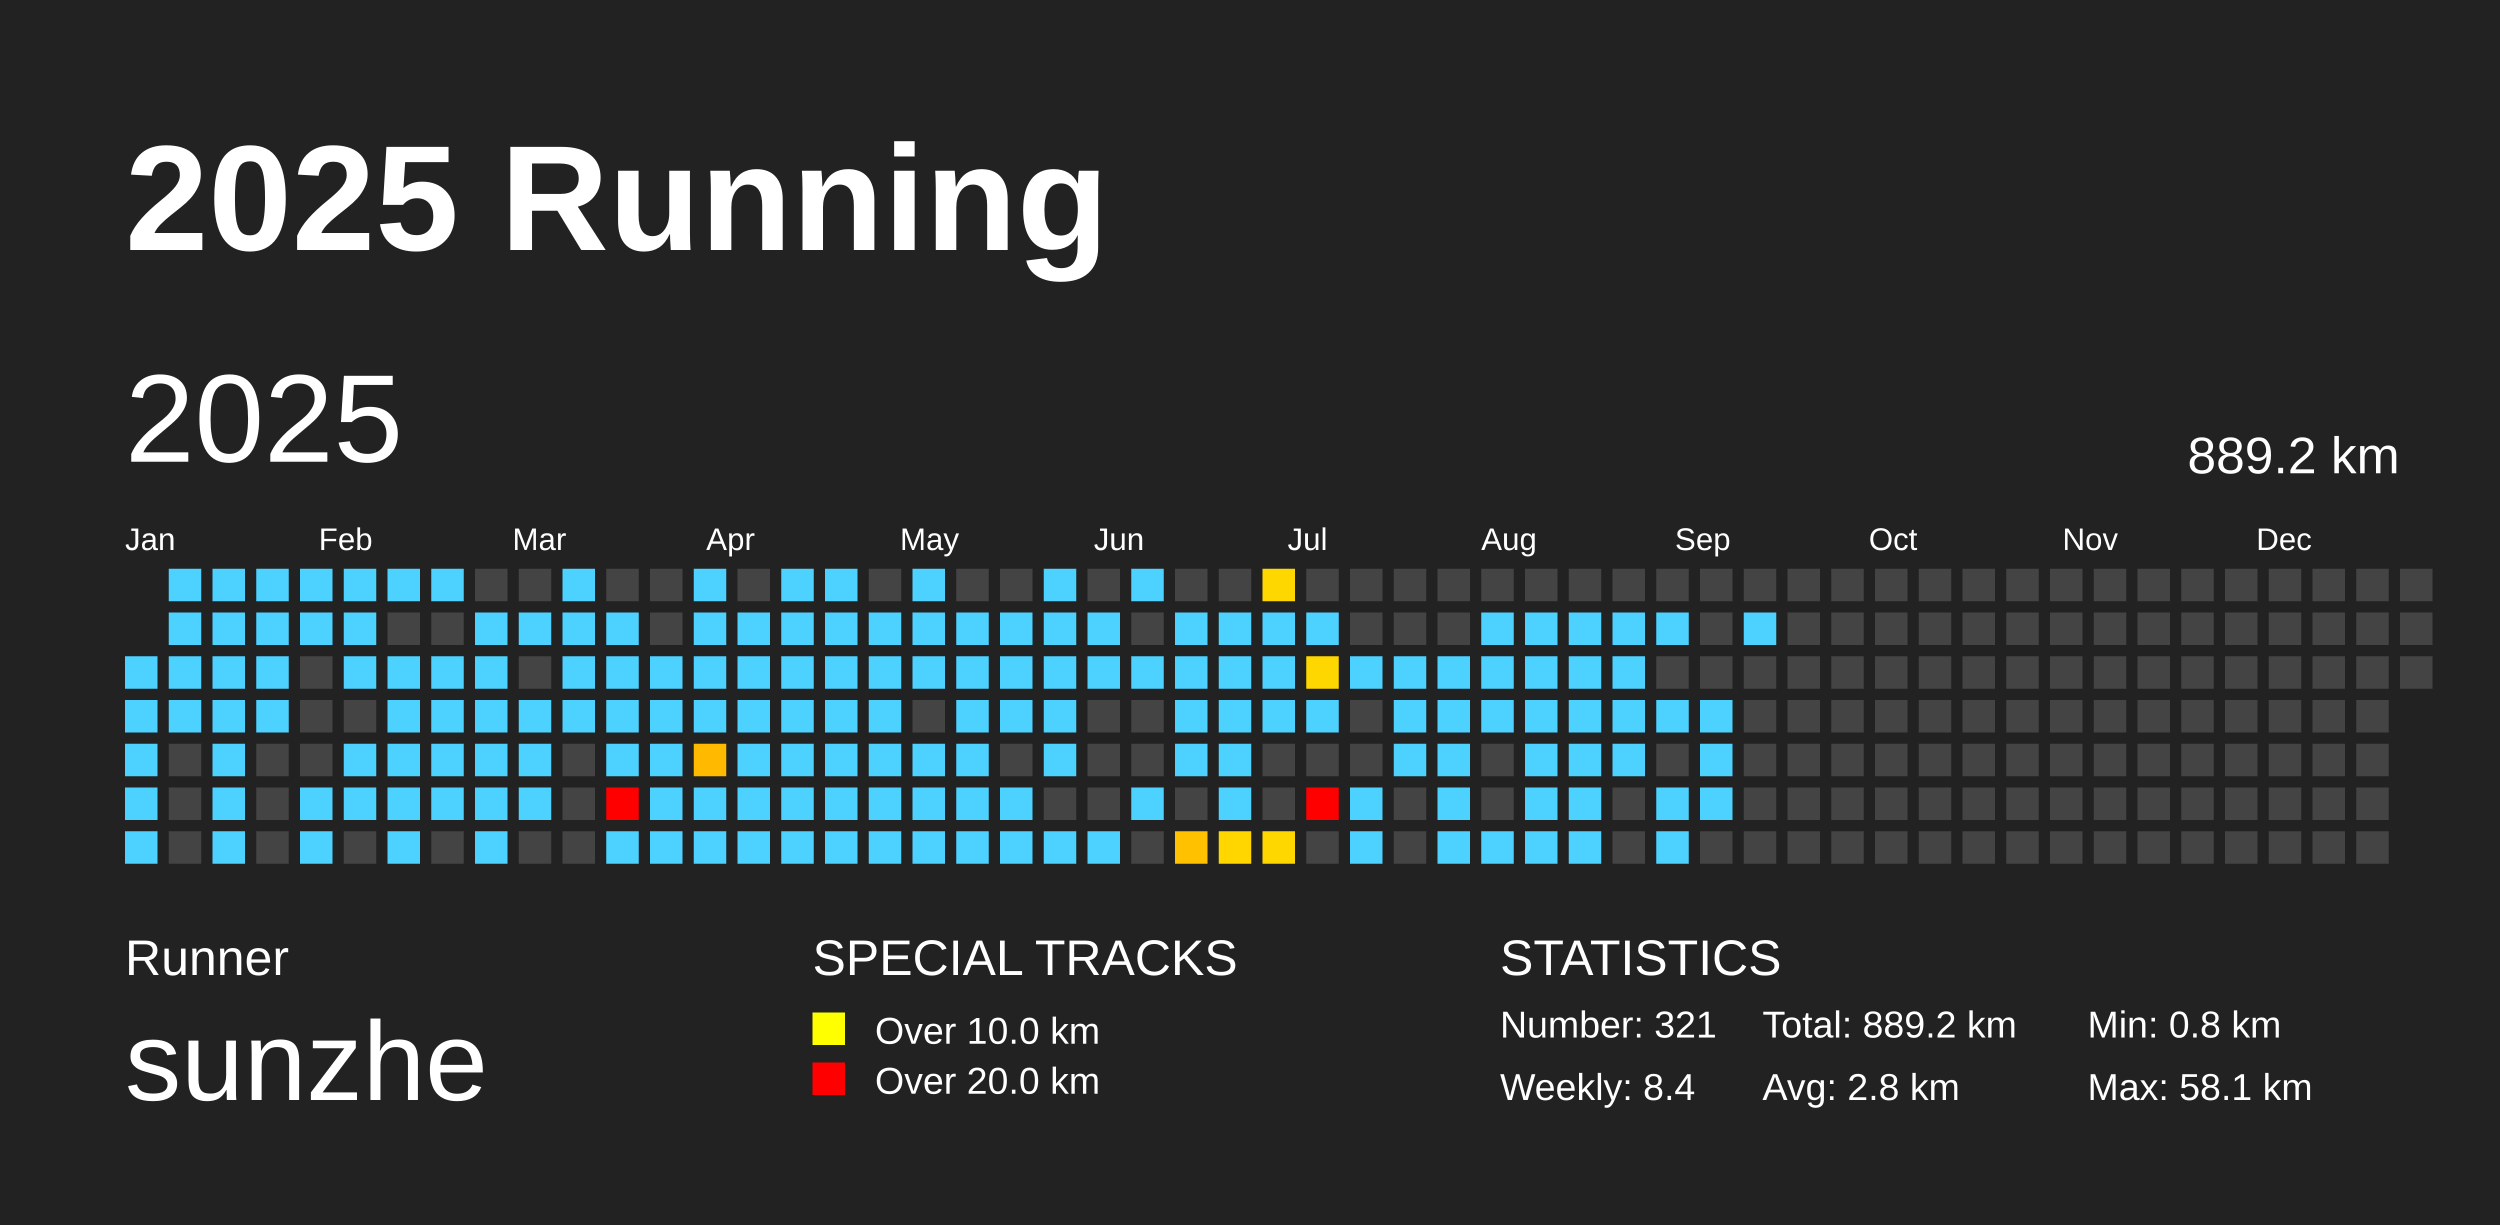
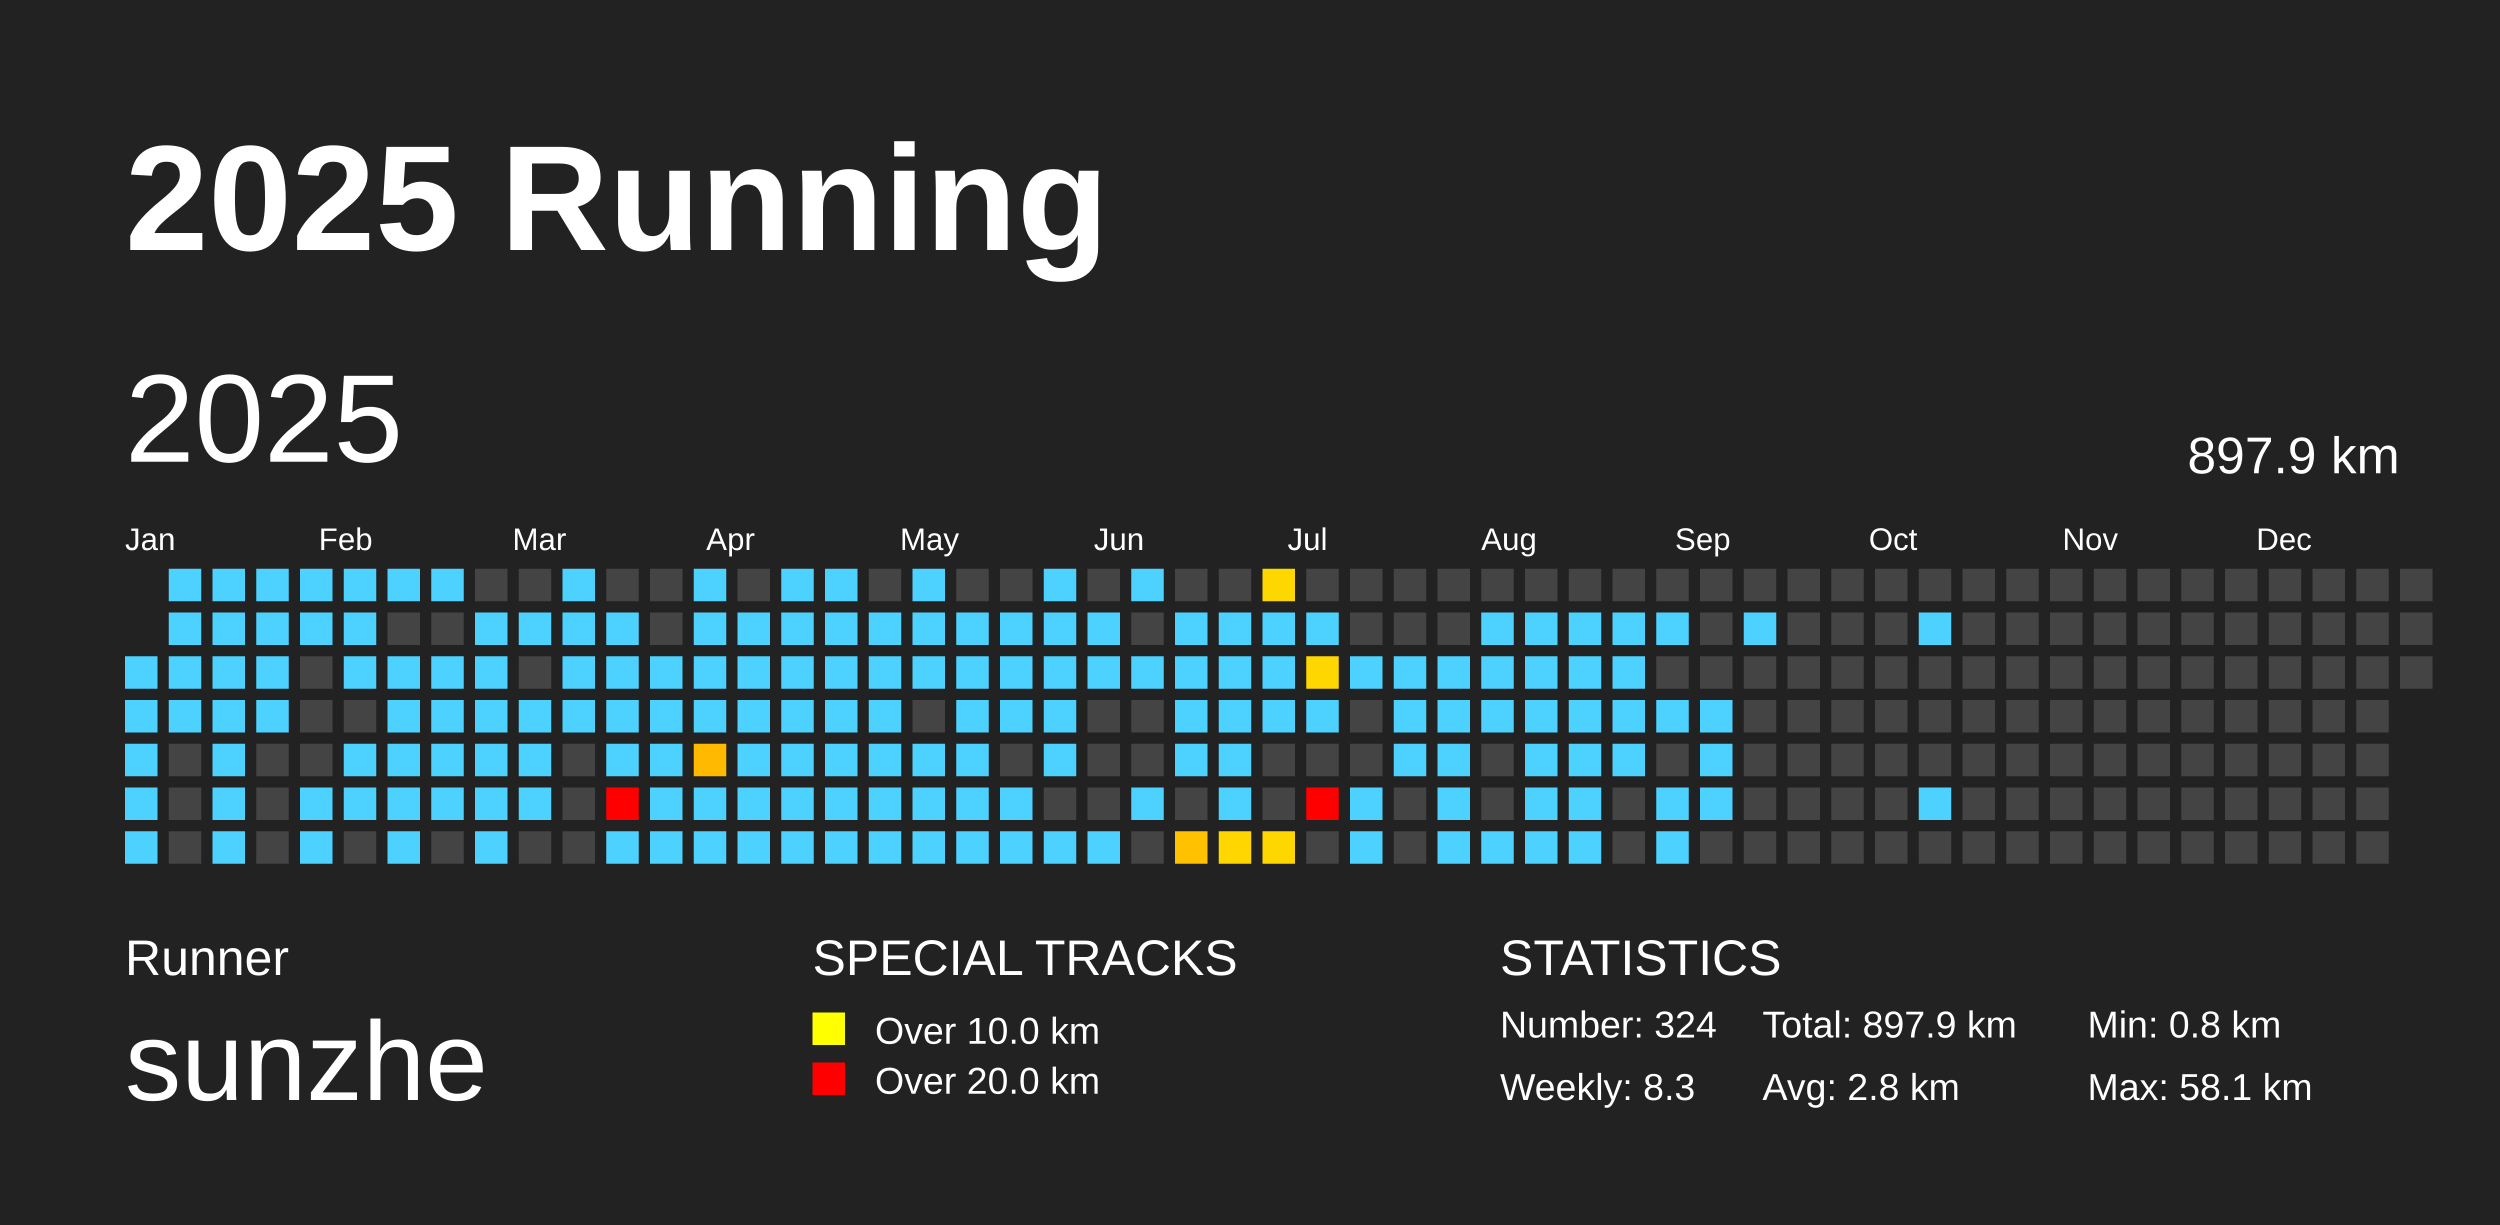
<svg xmlns="http://www.w3.org/2000/svg" baseProfile="full" height="98mm" version="1.1" viewBox="0,0,200,98" width="200mm">
  <defs />
  <rect fill="#222222" height="98" width="200" x="0" y="0" />
  <text fill="#FFFFFF" style="font-size:12px; font-family:Arial; font-weight:bold;" x="10" y="20">2025 Running</text>
  <text fill="#FFFFFF" style="font-size:4px; font-family:Arial" x="10" y="78">Runner</text>
  <text fill="#FFFFFF" style="font-size:9px; font-family:Arial" x="10" y="88">sunzhe</text>
  <text fill="#FFFFFF" style="font-size:4px; font-family:Arial" x="65" y="78">SPECIAL TRACKS</text>
  <rect fill="yellow" height="2.6" width="2.6" x="65" y="81" />
  <text fill="#FFFFFF" style="font-size:3px; font-family:Arial" x="70" y="83.5">Over 10.0 km</text>
  <rect fill="red" height="2.6" width="2.6" x="65" y="85" />
  <text fill="#FFFFFF" style="font-size:3px; font-family:Arial" x="70" y="87.5">Over 20.0 km</text>
  <text fill="#FFFFFF" style="font-size:4px; font-family:Arial" x="120" y="78">STATISTICS</text>
-   <text fill="#FFFFFF" style="font-size:3px; font-family:Arial" x="120" y="83">Number: 321</text>
-   <text fill="#FFFFFF" style="font-size:3px; font-family:Arial" x="120" y="88">Weekly: 8.4</text>
-   <text fill="#FFFFFF" style="font-size:3px; font-family:Arial" x="141" y="83">Total: 889.2 km</text>
+   <text fill="#FFFFFF" style="font-size:3px; font-family:Arial" x="120" y="83">Number: 324</text>
+   <text fill="#FFFFFF" style="font-size:3px; font-family:Arial" x="120" y="88">Weekly: 8.3</text>
+   <text fill="#FFFFFF" style="font-size:3px; font-family:Arial" x="141" y="83">Total: 897.9 km</text>
  <text fill="#FFFFFF" style="font-size:3px; font-family:Arial" x="141" y="88">Avg: 2.8 km</text>
  <text fill="#FFFFFF" style="font-size:3px; font-family:Arial" x="167" y="83">Min: 0.8 km</text>
  <text fill="#FFFFFF" style="font-size:3px; font-family:Arial" x="167" y="88">Max: 58.1 km</text>
  <text dominant-baseline="hanging" fill="#FFFFFF" style="font-size:10.0px; font-family:Arial;" x="10" y="30">2025</text>
-   <text dominant-baseline="hanging" fill="#FFFFFF" style="font-size:4.125px; font-family:Arial;" x="175" y="35">889.2 km</text>
+   <text dominant-baseline="hanging" fill="#FFFFFF" style="font-size:4.125px; font-family:Arial;" x="175" y="35">897.9 km</text>
  <text fill="#FFFFFF" style="font-size:2.5px; font-family:Arial" x="10.0" y="44">Jan</text>
  <text fill="#FFFFFF" style="font-size:2.5px; font-family:Arial" x="25.5" y="44">Feb</text>
  <text fill="#FFFFFF" style="font-size:2.5px; font-family:Arial" x="41.0" y="44">Mar</text>
  <text fill="#FFFFFF" style="font-size:2.5px; font-family:Arial" x="56.5" y="44">Apr</text>
  <text fill="#FFFFFF" style="font-size:2.5px; font-family:Arial" x="72.0" y="44">May</text>
  <text fill="#FFFFFF" style="font-size:2.5px; font-family:Arial" x="87.5" y="44">Jun</text>
  <text fill="#FFFFFF" style="font-size:2.5px; font-family:Arial" x="103.0" y="44">Jul</text>
  <text fill="#FFFFFF" style="font-size:2.5px; font-family:Arial" x="118.5" y="44">Aug</text>
  <text fill="#FFFFFF" style="font-size:2.5px; font-family:Arial" x="134.0" y="44">Sep</text>
  <text fill="#FFFFFF" style="font-size:2.5px; font-family:Arial" x="149.5" y="44">Oct</text>
  <text fill="#FFFFFF" style="font-size:2.5px; font-family:Arial" x="165.0" y="44">Nov</text>
  <text fill="#FFFFFF" style="font-size:2.5px; font-family:Arial" x="180.5" y="44">Dec</text>
  <rect fill="#4dd2ff" height="2.6" width="2.6" x="10.0" y="52.5" />
  <rect fill="#4dd2ff" height="2.6" width="2.6" x="10.0" y="56.0" />
  <rect fill="#4dd2ff" height="2.6" width="2.6" x="10.0" y="59.5" />
  <rect fill="#4dd2ff" height="2.6" width="2.6" x="10.0" y="63.0" />
  <rect fill="#4dd2ff" height="2.6" width="2.6" x="10.0" y="66.5" />
  <rect fill="#4dd2ff" height="2.6" width="2.6" x="13.5" y="45.5" />
  <rect fill="#4dd2ff" height="2.6" width="2.6" x="13.5" y="49.0" />
  <rect fill="#4dd2ff" height="2.6" width="2.6" x="13.5" y="52.5" />
  <rect fill="#4dd2ff" height="2.6" width="2.6" x="13.5" y="56.0" />
  <rect fill="#444444" height="2.6" width="2.6" x="13.5" y="59.5" />
  <rect fill="#444444" height="2.6" width="2.6" x="13.5" y="63.0" />
  <rect fill="#444444" height="2.6" width="2.6" x="13.5" y="66.5" />
  <rect fill="#4dd2ff" height="2.6" width="2.6" x="17.0" y="45.5" />
  <rect fill="#4dd2ff" height="2.6" width="2.6" x="17.0" y="49.0" />
  <rect fill="#4dd2ff" height="2.6" width="2.6" x="17.0" y="52.5" />
  <rect fill="#4dd2ff" height="2.6" width="2.6" x="17.0" y="56.0" />
  <rect fill="#4dd2ff" height="2.6" width="2.6" x="17.0" y="59.5" />
  <rect fill="#4dd2ff" height="2.6" width="2.6" x="17.0" y="63.0" />
  <rect fill="#4dd2ff" height="2.6" width="2.6" x="17.0" y="66.5" />
  <rect fill="#4dd2ff" height="2.6" width="2.6" x="20.5" y="45.5" />
  <rect fill="#4dd2ff" height="2.6" width="2.6" x="20.5" y="49.0" />
  <rect fill="#4dd2ff" height="2.6" width="2.6" x="20.5" y="52.5" />
  <rect fill="#4dd2ff" height="2.6" width="2.6" x="20.5" y="56.0" />
  <rect fill="#444444" height="2.6" width="2.6" x="20.5" y="59.5" />
  <rect fill="#444444" height="2.6" width="2.6" x="20.5" y="63.0" />
  <rect fill="#444444" height="2.6" width="2.6" x="20.5" y="66.5" />
  <rect fill="#4dd2ff" height="2.6" width="2.6" x="24.0" y="45.5" />
  <rect fill="#4dd2ff" height="2.6" width="2.6" x="24.0" y="49.0" />
  <rect fill="#444444" height="2.6" width="2.6" x="24.0" y="52.5" />
  <rect fill="#444444" height="2.6" width="2.6" x="24.0" y="56.0" />
  <rect fill="#444444" height="2.6" width="2.6" x="24.0" y="59.5" />
  <rect fill="#4dd2ff" height="2.6" width="2.6" x="24.0" y="63.0" />
  <rect fill="#4dd2ff" height="2.6" width="2.6" x="24.0" y="66.5" />
  <rect fill="#4dd2ff" height="2.6" width="2.6" x="27.5" y="45.5" />
  <rect fill="#4dd2ff" height="2.6" width="2.6" x="27.5" y="49.0" />
  <rect fill="#4dd2ff" height="2.6" width="2.6" x="27.5" y="52.5" />
  <rect fill="#444444" height="2.6" width="2.6" x="27.5" y="56.0" />
  <rect fill="#4dd2ff" height="2.6" width="2.6" x="27.5" y="59.5" />
  <rect fill="#4dd2ff" height="2.6" width="2.6" x="27.5" y="63.0" />
  <rect fill="#444444" height="2.6" width="2.6" x="27.5" y="66.5" />
  <rect fill="#4dd2ff" height="2.6" width="2.6" x="31.0" y="45.5" />
  <rect fill="#444444" height="2.6" width="2.6" x="31.0" y="49.0" />
  <rect fill="#4dd2ff" height="2.6" width="2.6" x="31.0" y="52.5" />
  <rect fill="#4dd2ff" height="2.6" width="2.6" x="31.0" y="56.0" />
  <rect fill="#4dd2ff" height="2.6" width="2.6" x="31.0" y="59.5" />
  <rect fill="#4dd2ff" height="2.6" width="2.6" x="31.0" y="63.0" />
  <rect fill="#4dd2ff" height="2.6" width="2.6" x="31.0" y="66.5" />
  <rect fill="#4dd2ff" height="2.6" width="2.6" x="34.5" y="45.5" />
  <rect fill="#444444" height="2.6" width="2.6" x="34.5" y="49.0" />
  <rect fill="#4dd2ff" height="2.6" width="2.6" x="34.5" y="52.5" />
  <rect fill="#4dd2ff" height="2.6" width="2.6" x="34.5" y="56.0" />
  <rect fill="#4dd2ff" height="2.6" width="2.6" x="34.5" y="59.5" />
  <rect fill="#4dd2ff" height="2.6" width="2.6" x="34.5" y="63.0" />
  <rect fill="#444444" height="2.6" width="2.6" x="34.5" y="66.5" />
  <rect fill="#444444" height="2.6" width="2.6" x="38.0" y="45.5" />
  <rect fill="#4dd2ff" height="2.6" width="2.6" x="38.0" y="49.0" />
  <rect fill="#4dd2ff" height="2.6" width="2.6" x="38.0" y="52.5" />
  <rect fill="#4dd2ff" height="2.6" width="2.6" x="38.0" y="56.0" />
  <rect fill="#4dd2ff" height="2.6" width="2.6" x="38.0" y="59.5" />
  <rect fill="#4dd2ff" height="2.6" width="2.6" x="38.0" y="63.0" />
  <rect fill="#4dd2ff" height="2.6" width="2.6" x="38.0" y="66.5" />
  <rect fill="#444444" height="2.6" width="2.6" x="41.5" y="45.5" />
  <rect fill="#4dd2ff" height="2.6" width="2.6" x="41.5" y="49.0" />
  <rect fill="#444444" height="2.6" width="2.6" x="41.5" y="52.5" />
  <rect fill="#4dd2ff" height="2.6" width="2.6" x="41.5" y="56.0" />
  <rect fill="#4dd2ff" height="2.6" width="2.6" x="41.5" y="59.5" />
  <rect fill="#4dd2ff" height="2.6" width="2.6" x="41.5" y="63.0" />
  <rect fill="#444444" height="2.6" width="2.6" x="41.5" y="66.5" />
  <rect fill="#4dd2ff" height="2.6" width="2.6" x="45.0" y="45.5" />
  <rect fill="#4dd2ff" height="2.6" width="2.6" x="45.0" y="49.0" />
  <rect fill="#4dd2ff" height="2.6" width="2.6" x="45.0" y="52.5" />
  <rect fill="#4dd2ff" height="2.6" width="2.6" x="45.0" y="56.0" />
  <rect fill="#444444" height="2.6" width="2.6" x="45.0" y="59.5" />
  <rect fill="#444444" height="2.6" width="2.6" x="45.0" y="63.0" />
  <rect fill="#444444" height="2.6" width="2.6" x="45.0" y="66.5" />
  <rect fill="#444444" height="2.6" width="2.6" x="48.5" y="45.5" />
  <rect fill="#4dd2ff" height="2.6" width="2.6" x="48.5" y="49.0" />
  <rect fill="#4dd2ff" height="2.6" width="2.6" x="48.5" y="52.5" />
  <rect fill="#4dd2ff" height="2.6" width="2.6" x="48.5" y="56.0" />
  <rect fill="#4dd2ff" height="2.6" width="2.6" x="48.5" y="59.5" />
  <rect fill="red" height="2.6" width="2.6" x="48.5" y="63.0" />
  <rect fill="#4dd2ff" height="2.6" width="2.6" x="48.5" y="66.5" />
  <rect fill="#444444" height="2.6" width="2.6" x="52.0" y="45.5" />
  <rect fill="#444444" height="2.6" width="2.6" x="52.0" y="49.0" />
  <rect fill="#4dd2ff" height="2.6" width="2.6" x="52.0" y="52.5" />
  <rect fill="#4dd2ff" height="2.6" width="2.6" x="52.0" y="56.0" />
  <rect fill="#4dd2ff" height="2.6" width="2.6" x="52.0" y="59.5" />
  <rect fill="#4dd2ff" height="2.6" width="2.6" x="52.0" y="63.0" />
  <rect fill="#4dd2ff" height="2.6" width="2.6" x="52.0" y="66.5" />
  <rect fill="#4dd2ff" height="2.6" width="2.6" x="55.5" y="45.5" />
  <rect fill="#4dd2ff" height="2.6" width="2.6" x="55.5" y="49.0" />
  <rect fill="#4dd2ff" height="2.6" width="2.6" x="55.5" y="52.5" />
  <rect fill="#4dd2ff" height="2.6" width="2.6" x="55.5" y="56.0" />
  <rect fill="#ffba00" height="2.6" width="2.6" x="55.5" y="59.5" />
  <rect fill="#4dd2ff" height="2.6" width="2.6" x="55.5" y="63.0" />
  <rect fill="#4dd2ff" height="2.6" width="2.6" x="55.5" y="66.5" />
  <rect fill="#444444" height="2.6" width="2.6" x="59.0" y="45.5" />
  <rect fill="#4dd2ff" height="2.6" width="2.6" x="59.0" y="49.0" />
  <rect fill="#4dd2ff" height="2.6" width="2.6" x="59.0" y="52.5" />
  <rect fill="#4dd2ff" height="2.6" width="2.6" x="59.0" y="56.0" />
  <rect fill="#4dd2ff" height="2.6" width="2.6" x="59.0" y="59.5" />
  <rect fill="#4dd2ff" height="2.6" width="2.6" x="59.0" y="63.0" />
  <rect fill="#4dd2ff" height="2.6" width="2.6" x="59.0" y="66.5" />
  <rect fill="#4dd2ff" height="2.6" width="2.6" x="62.5" y="45.5" />
  <rect fill="#4dd2ff" height="2.6" width="2.6" x="62.5" y="49.0" />
  <rect fill="#4dd2ff" height="2.6" width="2.6" x="62.5" y="52.5" />
  <rect fill="#4dd2ff" height="2.6" width="2.6" x="62.5" y="56.0" />
  <rect fill="#4dd2ff" height="2.6" width="2.6" x="62.5" y="59.5" />
  <rect fill="#4dd2ff" height="2.6" width="2.6" x="62.5" y="63.0" />
  <rect fill="#4dd2ff" height="2.6" width="2.6" x="62.5" y="66.5" />
  <rect fill="#4dd2ff" height="2.6" width="2.6" x="66.0" y="45.5" />
  <rect fill="#4dd2ff" height="2.6" width="2.6" x="66.0" y="49.0" />
  <rect fill="#4dd2ff" height="2.6" width="2.6" x="66.0" y="52.5" />
  <rect fill="#4dd2ff" height="2.6" width="2.6" x="66.0" y="56.0" />
  <rect fill="#4dd2ff" height="2.6" width="2.6" x="66.0" y="59.5" />
  <rect fill="#4dd2ff" height="2.6" width="2.6" x="66.0" y="63.0" />
  <rect fill="#4dd2ff" height="2.6" width="2.6" x="66.0" y="66.5" />
  <rect fill="#444444" height="2.6" width="2.6" x="69.5" y="45.5" />
  <rect fill="#4dd2ff" height="2.6" width="2.6" x="69.5" y="49.0" />
  <rect fill="#4dd2ff" height="2.6" width="2.6" x="69.5" y="52.5" />
  <rect fill="#4dd2ff" height="2.6" width="2.6" x="69.5" y="56.0" />
  <rect fill="#4dd2ff" height="2.6" width="2.6" x="69.5" y="59.5" />
  <rect fill="#4dd2ff" height="2.6" width="2.6" x="69.5" y="63.0" />
  <rect fill="#4dd2ff" height="2.6" width="2.6" x="69.5" y="66.5" />
  <rect fill="#4dd2ff" height="2.6" width="2.6" x="73.0" y="45.5" />
  <rect fill="#4dd2ff" height="2.6" width="2.6" x="73.0" y="49.0" />
  <rect fill="#4dd2ff" height="2.6" width="2.6" x="73.0" y="52.5" />
  <rect fill="#444444" height="2.6" width="2.6" x="73.0" y="56.0" />
  <rect fill="#4dd2ff" height="2.6" width="2.6" x="73.0" y="59.5" />
  <rect fill="#4dd2ff" height="2.6" width="2.6" x="73.0" y="63.0" />
  <rect fill="#4dd2ff" height="2.6" width="2.6" x="73.0" y="66.5" />
  <rect fill="#444444" height="2.6" width="2.6" x="76.5" y="45.5" />
  <rect fill="#4dd2ff" height="2.6" width="2.6" x="76.5" y="49.0" />
  <rect fill="#4dd2ff" height="2.6" width="2.6" x="76.5" y="52.5" />
  <rect fill="#4dd2ff" height="2.6" width="2.6" x="76.5" y="56.0" />
  <rect fill="#4dd2ff" height="2.6" width="2.6" x="76.5" y="59.5" />
  <rect fill="#4dd2ff" height="2.6" width="2.6" x="76.5" y="63.0" />
  <rect fill="#4dd2ff" height="2.6" width="2.6" x="76.5" y="66.5" />
  <rect fill="#444444" height="2.6" width="2.6" x="80.0" y="45.5" />
  <rect fill="#4dd2ff" height="2.6" width="2.6" x="80.0" y="49.0" />
  <rect fill="#4dd2ff" height="2.6" width="2.6" x="80.0" y="52.5" />
  <rect fill="#4dd2ff" height="2.6" width="2.6" x="80.0" y="56.0" />
  <rect fill="#444444" height="2.6" width="2.6" x="80.0" y="59.5" />
  <rect fill="#4dd2ff" height="2.6" width="2.6" x="80.0" y="63.0" />
  <rect fill="#4dd2ff" height="2.6" width="2.6" x="80.0" y="66.5" />
  <rect fill="#4dd2ff" height="2.6" width="2.6" x="83.5" y="45.5" />
  <rect fill="#4dd2ff" height="2.6" width="2.6" x="83.5" y="49.0" />
  <rect fill="#4dd2ff" height="2.6" width="2.6" x="83.5" y="52.5" />
  <rect fill="#4dd2ff" height="2.6" width="2.6" x="83.5" y="56.0" />
  <rect fill="#4dd2ff" height="2.6" width="2.6" x="83.5" y="59.5" />
  <rect fill="#444444" height="2.6" width="2.6" x="83.5" y="63.0" />
  <rect fill="#4dd2ff" height="2.6" width="2.6" x="83.5" y="66.5" />
  <rect fill="#444444" height="2.6" width="2.6" x="87.0" y="45.5" />
  <rect fill="#4dd2ff" height="2.6" width="2.6" x="87.0" y="49.0" />
  <rect fill="#4dd2ff" height="2.6" width="2.6" x="87.0" y="52.5" />
  <rect fill="#444444" height="2.6" width="2.6" x="87.0" y="56.0" />
  <rect fill="#444444" height="2.6" width="2.6" x="87.0" y="59.5" />
  <rect fill="#444444" height="2.6" width="2.6" x="87.0" y="63.0" />
  <rect fill="#4dd2ff" height="2.6" width="2.6" x="87.0" y="66.5" />
  <rect fill="#4dd2ff" height="2.6" width="2.6" x="90.5" y="45.5" />
  <rect fill="#444444" height="2.6" width="2.6" x="90.5" y="49.0" />
  <rect fill="#4dd2ff" height="2.6" width="2.6" x="90.5" y="52.5" />
  <rect fill="#444444" height="2.6" width="2.6" x="90.5" y="56.0" />
  <rect fill="#444444" height="2.6" width="2.6" x="90.5" y="59.5" />
  <rect fill="#4dd2ff" height="2.6" width="2.6" x="90.5" y="63.0" />
  <rect fill="#444444" height="2.6" width="2.6" x="90.5" y="66.5" />
  <rect fill="#444444" height="2.6" width="2.6" x="94.0" y="45.5" />
  <rect fill="#4dd2ff" height="2.6" width="2.6" x="94.0" y="49.0" />
  <rect fill="#4dd2ff" height="2.6" width="2.6" x="94.0" y="52.5" />
  <rect fill="#4dd2ff" height="2.6" width="2.6" x="94.0" y="56.0" />
  <rect fill="#4dd2ff" height="2.6" width="2.6" x="94.0" y="59.5" />
  <rect fill="#444444" height="2.6" width="2.6" x="94.0" y="63.0" />
  <rect fill="#ffc100" height="2.6" width="2.6" x="94.0" y="66.5" />
  <rect fill="#444444" height="2.6" width="2.6" x="97.5" y="45.5" />
  <rect fill="#4dd2ff" height="2.6" width="2.6" x="97.5" y="49.0" />
  <rect fill="#4dd2ff" height="2.6" width="2.6" x="97.5" y="52.5" />
  <rect fill="#4dd2ff" height="2.6" width="2.6" x="97.5" y="56.0" />
  <rect fill="#4dd2ff" height="2.6" width="2.6" x="97.5" y="59.5" />
  <rect fill="#4dd2ff" height="2.6" width="2.6" x="97.5" y="63.0" />
  <rect fill="#ffd600" height="2.6" width="2.6" x="97.5" y="66.5" />
  <rect fill="#ffd700" height="2.6" width="2.6" x="101.0" y="45.5" />
  <rect fill="#4dd2ff" height="2.6" width="2.6" x="101.0" y="49.0" />
  <rect fill="#4dd2ff" height="2.6" width="2.6" x="101.0" y="52.5" />
  <rect fill="#4dd2ff" height="2.6" width="2.6" x="101.0" y="56.0" />
  <rect fill="#444444" height="2.6" width="2.6" x="101.0" y="59.5" />
  <rect fill="#444444" height="2.6" width="2.6" x="101.0" y="63.0" />
  <rect fill="#ffd700" height="2.6" width="2.6" x="101.0" y="66.5" />
  <rect fill="#444444" height="2.6" width="2.6" x="104.5" y="45.5" />
  <rect fill="#4dd2ff" height="2.6" width="2.6" x="104.5" y="49.0" />
  <rect fill="#ffd700" height="2.6" width="2.6" x="104.5" y="52.5" />
  <rect fill="#4dd2ff" height="2.6" width="2.6" x="104.5" y="56.0" />
  <rect fill="#444444" height="2.6" width="2.6" x="104.5" y="59.5" />
  <rect fill="red" height="2.6" width="2.6" x="104.5" y="63.0" />
  <rect fill="#444444" height="2.6" width="2.6" x="104.5" y="66.5" />
  <rect fill="#444444" height="2.6" width="2.6" x="108.0" y="45.5" />
  <rect fill="#444444" height="2.6" width="2.6" x="108.0" y="49.0" />
  <rect fill="#4dd2ff" height="2.6" width="2.6" x="108.0" y="52.5" />
  <rect fill="#444444" height="2.6" width="2.6" x="108.0" y="56.0" />
  <rect fill="#444444" height="2.6" width="2.6" x="108.0" y="59.5" />
  <rect fill="#4dd2ff" height="2.6" width="2.6" x="108.0" y="63.0" />
  <rect fill="#4dd2ff" height="2.6" width="2.6" x="108.0" y="66.5" />
  <rect fill="#444444" height="2.6" width="2.6" x="111.5" y="45.5" />
  <rect fill="#444444" height="2.6" width="2.6" x="111.5" y="49.0" />
  <rect fill="#4dd2ff" height="2.6" width="2.6" x="111.5" y="52.5" />
  <rect fill="#4dd2ff" height="2.6" width="2.6" x="111.5" y="56.0" />
  <rect fill="#4dd2ff" height="2.6" width="2.6" x="111.5" y="59.5" />
  <rect fill="#444444" height="2.6" width="2.6" x="111.5" y="63.0" />
  <rect fill="#444444" height="2.6" width="2.6" x="111.5" y="66.5" />
  <rect fill="#444444" height="2.6" width="2.6" x="115.0" y="45.5" />
  <rect fill="#444444" height="2.6" width="2.6" x="115.0" y="49.0" />
  <rect fill="#4dd2ff" height="2.6" width="2.6" x="115.0" y="52.5" />
  <rect fill="#4dd2ff" height="2.6" width="2.6" x="115.0" y="56.0" />
  <rect fill="#4dd2ff" height="2.6" width="2.6" x="115.0" y="59.5" />
  <rect fill="#4dd2ff" height="2.6" width="2.6" x="115.0" y="63.0" />
  <rect fill="#4dd2ff" height="2.6" width="2.6" x="115.0" y="66.5" />
  <rect fill="#444444" height="2.6" width="2.6" x="118.5" y="45.5" />
  <rect fill="#4dd2ff" height="2.6" width="2.6" x="118.5" y="49.0" />
  <rect fill="#4dd2ff" height="2.6" width="2.6" x="118.5" y="52.5" />
  <rect fill="#4dd2ff" height="2.6" width="2.6" x="118.5" y="56.0" />
  <rect fill="#444444" height="2.6" width="2.6" x="118.5" y="59.5" />
  <rect fill="#444444" height="2.6" width="2.6" x="118.5" y="63.0" />
  <rect fill="#4dd2ff" height="2.6" width="2.6" x="118.5" y="66.5" />
  <rect fill="#444444" height="2.6" width="2.6" x="122.0" y="45.5" />
  <rect fill="#4dd2ff" height="2.6" width="2.6" x="122.0" y="49.0" />
  <rect fill="#4dd2ff" height="2.6" width="2.6" x="122.0" y="52.5" />
  <rect fill="#4dd2ff" height="2.6" width="2.6" x="122.0" y="56.0" />
  <rect fill="#4dd2ff" height="2.6" width="2.6" x="122.0" y="59.5" />
  <rect fill="#4dd2ff" height="2.6" width="2.6" x="122.0" y="63.0" />
  <rect fill="#4dd2ff" height="2.6" width="2.6" x="122.0" y="66.5" />
  <rect fill="#444444" height="2.6" width="2.6" x="125.5" y="45.5" />
  <rect fill="#4dd2ff" height="2.6" width="2.6" x="125.5" y="49.0" />
  <rect fill="#4dd2ff" height="2.6" width="2.6" x="125.5" y="52.5" />
  <rect fill="#4dd2ff" height="2.6" width="2.6" x="125.5" y="56.0" />
  <rect fill="#4dd2ff" height="2.6" width="2.6" x="125.5" y="59.5" />
  <rect fill="#4dd2ff" height="2.6" width="2.6" x="125.5" y="63.0" />
  <rect fill="#4dd2ff" height="2.6" width="2.6" x="125.5" y="66.5" />
  <rect fill="#444444" height="2.6" width="2.6" x="129.0" y="45.5" />
  <rect fill="#4dd2ff" height="2.6" width="2.6" x="129.0" y="49.0" />
  <rect fill="#4dd2ff" height="2.6" width="2.6" x="129.0" y="52.5" />
  <rect fill="#4dd2ff" height="2.6" width="2.6" x="129.0" y="56.0" />
  <rect fill="#4dd2ff" height="2.6" width="2.6" x="129.0" y="59.5" />
  <rect fill="#444444" height="2.6" width="2.6" x="129.0" y="63.0" />
  <rect fill="#444444" height="2.6" width="2.6" x="129.0" y="66.5" />
  <rect fill="#444444" height="2.6" width="2.6" x="132.5" y="45.5" />
  <rect fill="#4dd2ff" height="2.6" width="2.6" x="132.5" y="49.0" />
  <rect fill="#444444" height="2.6" width="2.6" x="132.5" y="52.5" />
  <rect fill="#4dd2ff" height="2.6" width="2.6" x="132.5" y="56.0" />
  <rect fill="#444444" height="2.6" width="2.6" x="132.5" y="59.5" />
  <rect fill="#4dd2ff" height="2.6" width="2.6" x="132.5" y="63.0" />
  <rect fill="#4dd2ff" height="2.6" width="2.6" x="132.5" y="66.5" />
  <rect fill="#444444" height="2.6" width="2.6" x="136.0" y="45.5" />
  <rect fill="#444444" height="2.6" width="2.6" x="136.0" y="49.0" />
  <rect fill="#444444" height="2.6" width="2.6" x="136.0" y="52.5" />
  <rect fill="#4dd2ff" height="2.6" width="2.6" x="136.0" y="56.0" />
  <rect fill="#4dd2ff" height="2.6" width="2.6" x="136.0" y="59.5" />
  <rect fill="#4dd2ff" height="2.6" width="2.6" x="136.0" y="63.0" />
  <rect fill="#444444" height="2.6" width="2.6" x="136.0" y="66.5" />
  <rect fill="#444444" height="2.6" width="2.6" x="139.5" y="45.5" />
  <rect fill="#4dd2ff" height="2.6" width="2.6" x="139.5" y="49.0" />
  <rect fill="#444444" height="2.6" width="2.6" x="139.5" y="52.5" />
  <rect fill="#444444" height="2.6" width="2.6" x="139.5" y="56.0" />
  <rect fill="#444444" height="2.6" width="2.6" x="139.5" y="59.5" />
  <rect fill="#444444" height="2.6" width="2.6" x="139.5" y="63.0" />
  <rect fill="#444444" height="2.6" width="2.6" x="139.5" y="66.5" />
  <rect fill="#444444" height="2.6" width="2.6" x="143.0" y="45.5" />
  <rect fill="#444444" height="2.6" width="2.6" x="143.0" y="49.0" />
  <rect fill="#444444" height="2.6" width="2.6" x="143.0" y="52.5" />
  <rect fill="#444444" height="2.6" width="2.6" x="143.0" y="56.0" />
  <rect fill="#444444" height="2.6" width="2.6" x="143.0" y="59.5" />
  <rect fill="#444444" height="2.6" width="2.6" x="143.0" y="63.0" />
  <rect fill="#444444" height="2.6" width="2.6" x="143.0" y="66.5" />
  <rect fill="#444444" height="2.6" width="2.6" x="146.5" y="45.5" />
  <rect fill="#444444" height="2.6" width="2.6" x="146.5" y="49.0" />
  <rect fill="#444444" height="2.6" width="2.6" x="146.5" y="52.5" />
  <rect fill="#444444" height="2.6" width="2.6" x="146.5" y="56.0" />
  <rect fill="#444444" height="2.6" width="2.6" x="146.5" y="59.5" />
  <rect fill="#444444" height="2.6" width="2.6" x="146.5" y="63.0" />
  <rect fill="#444444" height="2.6" width="2.6" x="146.5" y="66.5" />
  <rect fill="#444444" height="2.6" width="2.6" x="150.0" y="45.5" />
  <rect fill="#444444" height="2.6" width="2.6" x="150.0" y="49.0" />
  <rect fill="#444444" height="2.6" width="2.6" x="150.0" y="52.5" />
  <rect fill="#444444" height="2.6" width="2.6" x="150.0" y="56.0" />
  <rect fill="#444444" height="2.6" width="2.6" x="150.0" y="59.5" />
  <rect fill="#444444" height="2.6" width="2.6" x="150.0" y="63.0" />
  <rect fill="#444444" height="2.6" width="2.6" x="150.0" y="66.5" />
  <rect fill="#444444" height="2.6" width="2.6" x="153.5" y="45.5" />
-   <rect fill="#444444" height="2.6" width="2.6" x="153.5" y="49.0" />
+   <rect fill="#4dd2ff" height="2.6" width="2.6" x="153.5" y="49.0" />
  <rect fill="#444444" height="2.6" width="2.6" x="153.5" y="52.5" />
  <rect fill="#444444" height="2.6" width="2.6" x="153.5" y="56.0" />
  <rect fill="#444444" height="2.6" width="2.6" x="153.5" y="59.5" />
-   <rect fill="#444444" height="2.6" width="2.6" x="153.5" y="63.0" />
+   <rect fill="#4dd2ff" height="2.6" width="2.6" x="153.5" y="63.0" />
  <rect fill="#444444" height="2.6" width="2.6" x="153.5" y="66.5" />
  <rect fill="#444444" height="2.6" width="2.6" x="157.0" y="45.5" />
  <rect fill="#444444" height="2.6" width="2.6" x="157.0" y="49.0" />
  <rect fill="#444444" height="2.6" width="2.6" x="157.0" y="52.5" />
  <rect fill="#444444" height="2.6" width="2.6" x="157.0" y="56.0" />
  <rect fill="#444444" height="2.6" width="2.6" x="157.0" y="59.5" />
  <rect fill="#444444" height="2.6" width="2.6" x="157.0" y="63.0" />
  <rect fill="#444444" height="2.6" width="2.6" x="157.0" y="66.5" />
  <rect fill="#444444" height="2.6" width="2.6" x="160.5" y="45.5" />
  <rect fill="#444444" height="2.6" width="2.6" x="160.5" y="49.0" />
  <rect fill="#444444" height="2.6" width="2.6" x="160.5" y="52.5" />
  <rect fill="#444444" height="2.6" width="2.6" x="160.5" y="56.0" />
  <rect fill="#444444" height="2.6" width="2.6" x="160.5" y="59.5" />
  <rect fill="#444444" height="2.6" width="2.6" x="160.5" y="63.0" />
  <rect fill="#444444" height="2.6" width="2.6" x="160.5" y="66.5" />
  <rect fill="#444444" height="2.6" width="2.6" x="164.0" y="45.5" />
  <rect fill="#444444" height="2.6" width="2.6" x="164.0" y="49.0" />
  <rect fill="#444444" height="2.6" width="2.6" x="164.0" y="52.5" />
  <rect fill="#444444" height="2.6" width="2.6" x="164.0" y="56.0" />
  <rect fill="#444444" height="2.6" width="2.6" x="164.0" y="59.5" />
  <rect fill="#444444" height="2.6" width="2.6" x="164.0" y="63.0" />
  <rect fill="#444444" height="2.6" width="2.6" x="164.0" y="66.5" />
  <rect fill="#444444" height="2.6" width="2.6" x="167.5" y="45.5" />
  <rect fill="#444444" height="2.6" width="2.6" x="167.5" y="49.0" />
  <rect fill="#444444" height="2.6" width="2.6" x="167.5" y="52.5" />
  <rect fill="#444444" height="2.6" width="2.6" x="167.5" y="56.0" />
  <rect fill="#444444" height="2.6" width="2.6" x="167.5" y="59.5" />
  <rect fill="#444444" height="2.6" width="2.6" x="167.5" y="63.0" />
  <rect fill="#444444" height="2.6" width="2.6" x="167.5" y="66.5" />
  <rect fill="#444444" height="2.6" width="2.6" x="171.0" y="45.5" />
  <rect fill="#444444" height="2.6" width="2.6" x="171.0" y="49.0" />
  <rect fill="#444444" height="2.6" width="2.6" x="171.0" y="52.5" />
  <rect fill="#444444" height="2.6" width="2.6" x="171.0" y="56.0" />
  <rect fill="#444444" height="2.6" width="2.6" x="171.0" y="59.5" />
  <rect fill="#444444" height="2.6" width="2.6" x="171.0" y="63.0" />
  <rect fill="#444444" height="2.6" width="2.6" x="171.0" y="66.5" />
  <rect fill="#444444" height="2.6" width="2.6" x="174.5" y="45.5" />
  <rect fill="#444444" height="2.6" width="2.6" x="174.5" y="49.0" />
  <rect fill="#444444" height="2.6" width="2.6" x="174.5" y="52.5" />
  <rect fill="#444444" height="2.6" width="2.6" x="174.5" y="56.0" />
  <rect fill="#444444" height="2.6" width="2.6" x="174.5" y="59.5" />
  <rect fill="#444444" height="2.6" width="2.6" x="174.5" y="63.0" />
  <rect fill="#444444" height="2.6" width="2.6" x="174.5" y="66.5" />
  <rect fill="#444444" height="2.6" width="2.6" x="178.0" y="45.5" />
  <rect fill="#444444" height="2.6" width="2.6" x="178.0" y="49.0" />
  <rect fill="#444444" height="2.6" width="2.6" x="178.0" y="52.5" />
  <rect fill="#444444" height="2.6" width="2.6" x="178.0" y="56.0" />
  <rect fill="#444444" height="2.6" width="2.6" x="178.0" y="59.5" />
  <rect fill="#444444" height="2.6" width="2.6" x="178.0" y="63.0" />
  <rect fill="#444444" height="2.6" width="2.6" x="178.0" y="66.5" />
  <rect fill="#444444" height="2.6" width="2.6" x="181.5" y="45.5" />
  <rect fill="#444444" height="2.6" width="2.6" x="181.5" y="49.0" />
  <rect fill="#444444" height="2.6" width="2.6" x="181.5" y="52.5" />
  <rect fill="#444444" height="2.6" width="2.6" x="181.5" y="56.0" />
  <rect fill="#444444" height="2.6" width="2.6" x="181.5" y="59.5" />
  <rect fill="#444444" height="2.6" width="2.6" x="181.5" y="63.0" />
  <rect fill="#444444" height="2.6" width="2.6" x="181.5" y="66.5" />
  <rect fill="#444444" height="2.6" width="2.6" x="185.0" y="45.5" />
  <rect fill="#444444" height="2.6" width="2.6" x="185.0" y="49.0" />
  <rect fill="#444444" height="2.6" width="2.6" x="185.0" y="52.5" />
  <rect fill="#444444" height="2.6" width="2.6" x="185.0" y="56.0" />
  <rect fill="#444444" height="2.6" width="2.6" x="185.0" y="59.5" />
  <rect fill="#444444" height="2.6" width="2.6" x="185.0" y="63.0" />
  <rect fill="#444444" height="2.6" width="2.6" x="185.0" y="66.5" />
  <rect fill="#444444" height="2.6" width="2.6" x="188.5" y="45.5" />
  <rect fill="#444444" height="2.6" width="2.6" x="188.5" y="49.0" />
  <rect fill="#444444" height="2.6" width="2.6" x="188.5" y="52.5" />
  <rect fill="#444444" height="2.6" width="2.6" x="188.5" y="56.0" />
  <rect fill="#444444" height="2.6" width="2.6" x="188.5" y="59.5" />
  <rect fill="#444444" height="2.6" width="2.6" x="188.5" y="63.0" />
  <rect fill="#444444" height="2.6" width="2.6" x="188.5" y="66.5" />
  <rect fill="#444444" height="2.6" width="2.6" x="192.0" y="45.5" />
  <rect fill="#444444" height="2.6" width="2.6" x="192.0" y="49.0" />
  <rect fill="#444444" height="2.6" width="2.6" x="192.0" y="52.5" />
</svg>
